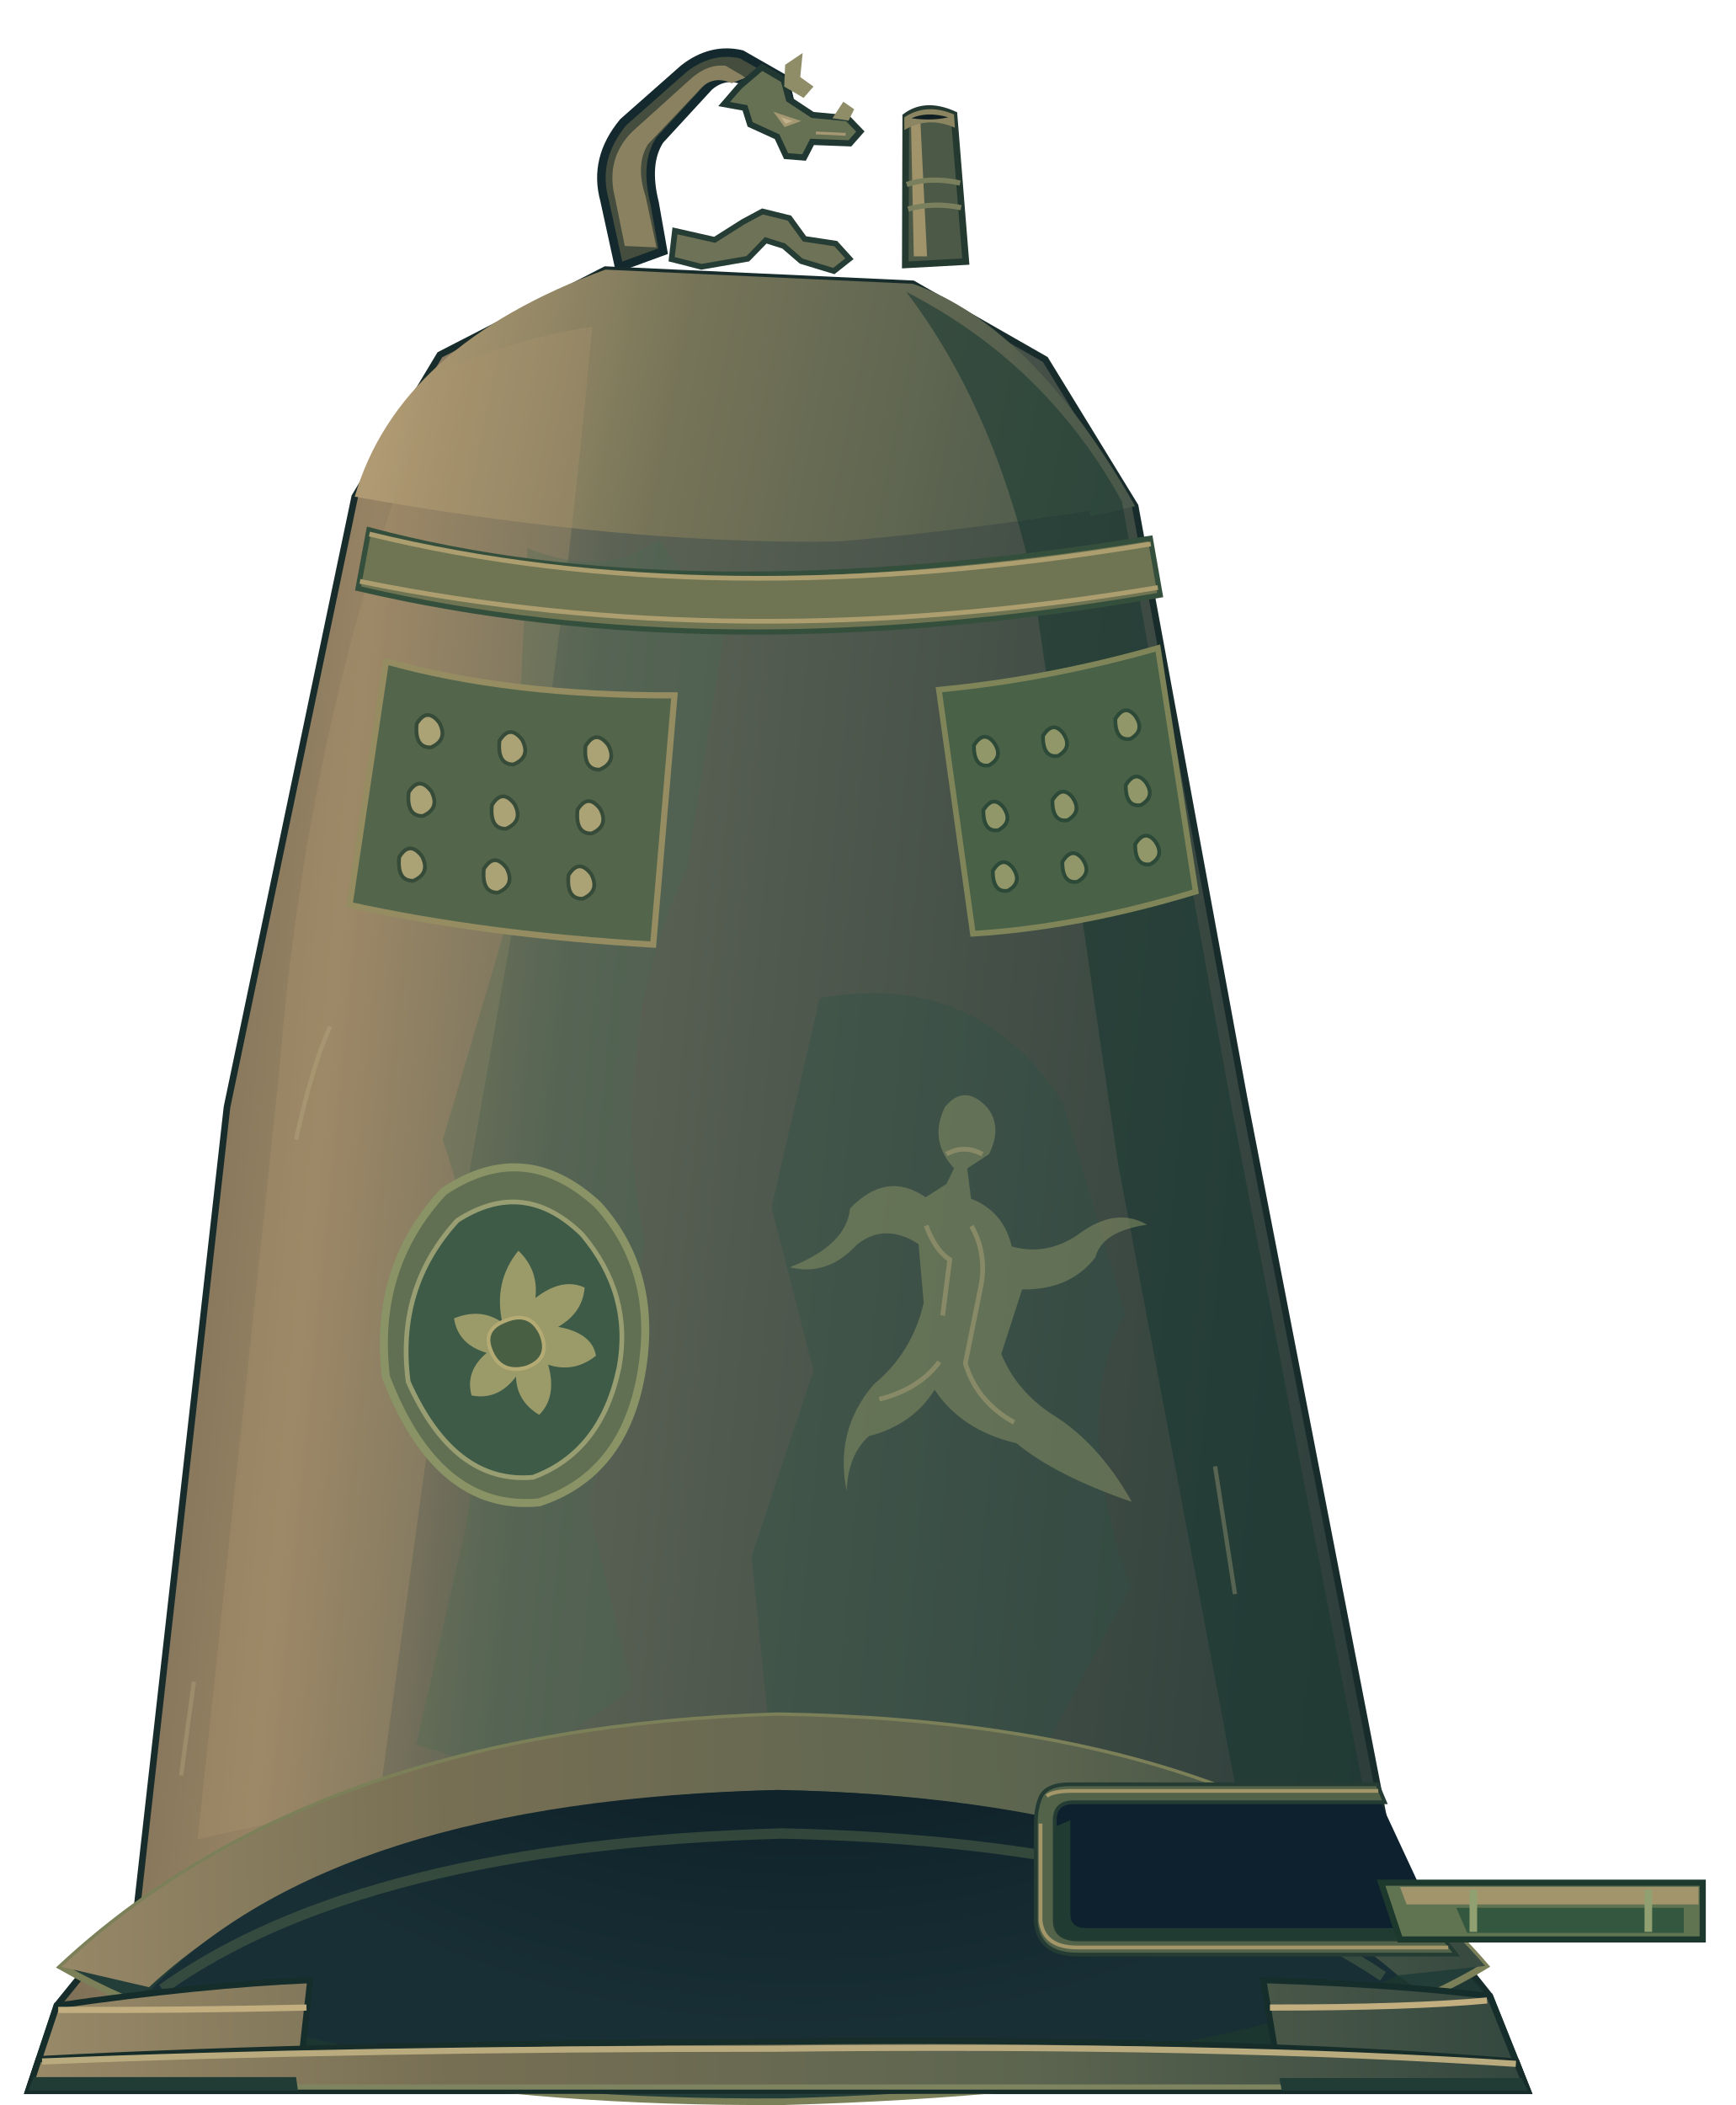
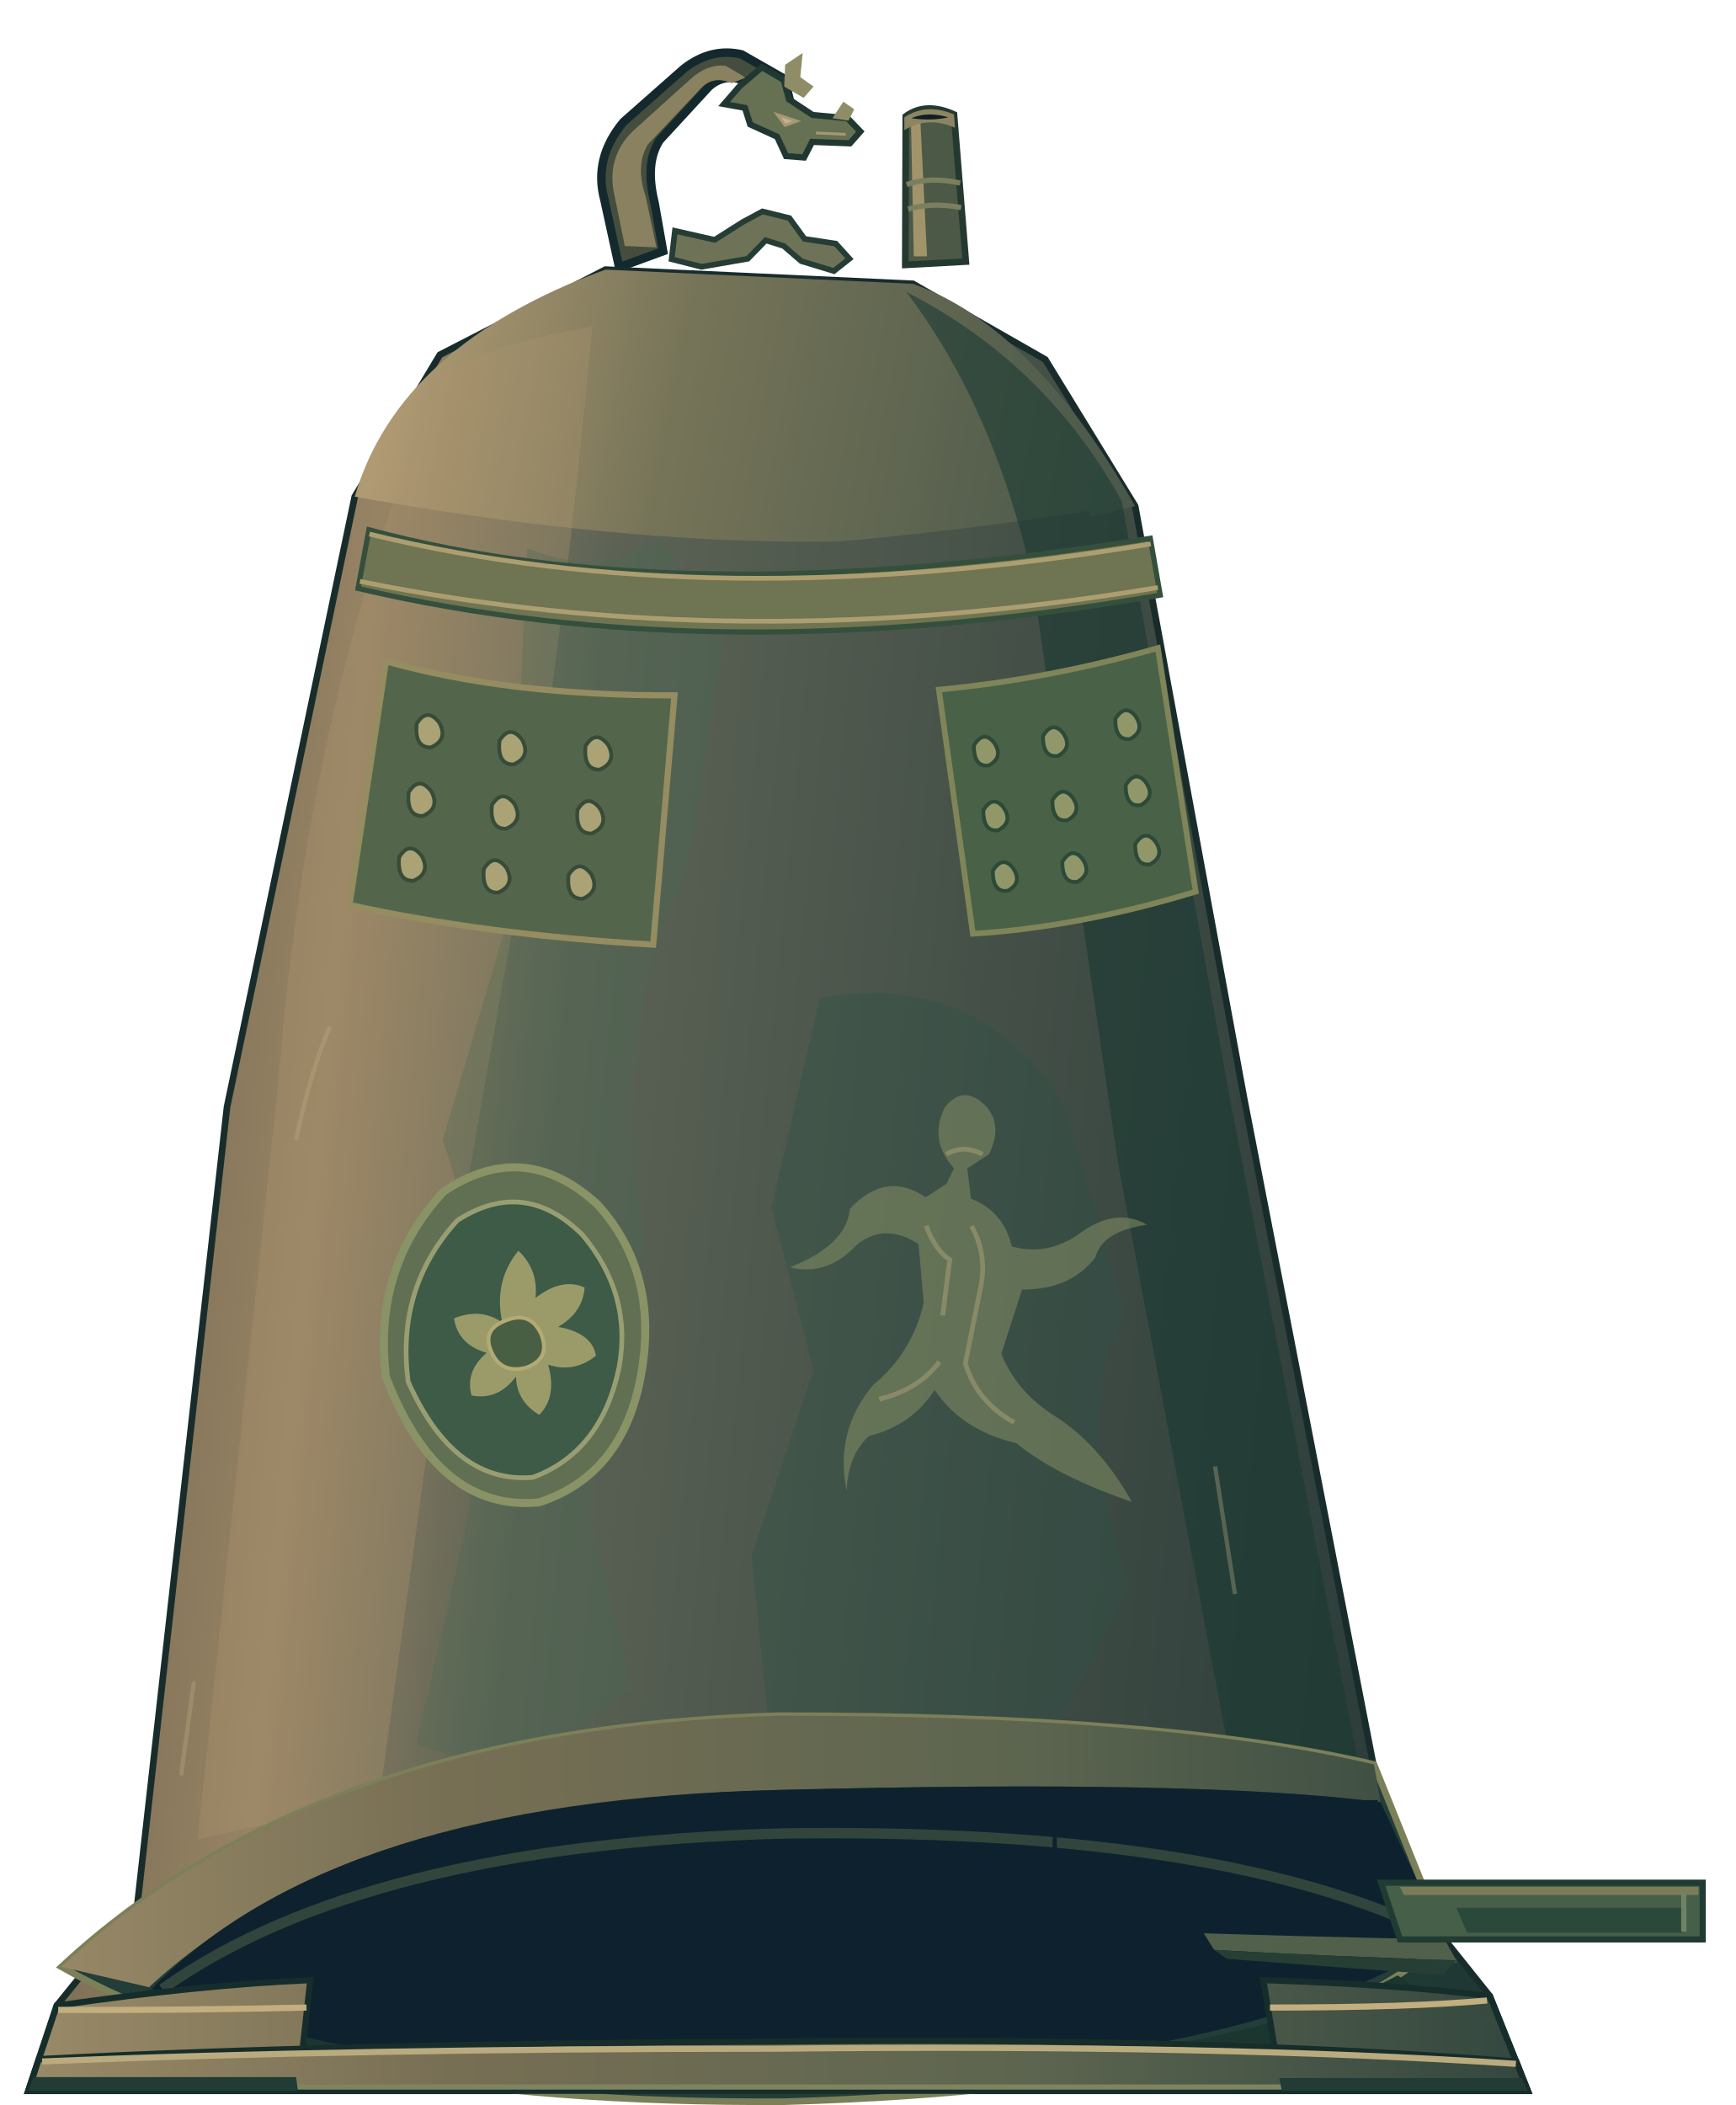
<svg xmlns="http://www.w3.org/2000/svg" viewBox="-1610 -4420 3670 4450">
  <defs>
    <linearGradient id="bronze" x1="-1510" y1="-1900" x2="1580" y2="-1600" gradientUnits="userSpaceOnUse">
      <stop offset="0" stop-color="#716650" />
      <stop offset="0.18" stop-color="#978364" />
      <stop offset="0.34" stop-color="#5c6355" />
      <stop offset="0.65" stop-color="#424e46" />
      <stop offset="1" stop-color="#283a38" />
    </linearGradient>
    <linearGradient id="inner-wall" x1="-1070" y1="-1900" x2="1190" y2="-1700" gradientUnits="userSpaceOnUse">
      <stop offset="0" stop-color="#374a45" />
      <stop offset="0.18" stop-color="#142a2e" />
      <stop offset="0.55" stop-color="#0b1b23" />
      <stop offset="0.85" stop-color="#182c30" />
      <stop offset="1" stop-color="#425449" />
    </linearGradient>
    <radialGradient id="inner-void" cx="100" cy="-2160" r="2030" gradientUnits="userSpaceOnUse">
      <stop offset="0" stop-color="#080f17" />
      <stop offset="0.62" stop-color="#0b1b24" />
      <stop offset="1" stop-color="#182f35" />
    </radialGradient>
    <linearGradient id="bell-lip" x1="-1600" y1="-50" x2="1640" y2="-100" gradientUnits="userSpaceOnUse">
      <stop offset="0" stop-color="#9b8b69" />
      <stop offset="0.29" stop-color="#776f54" />
      <stop offset="0.67" stop-color="#5c654f" />
      <stop offset="1" stop-color="#33473f" />
    </linearGradient>
    <linearGradient id="aged-crown" x1="-830" y1="-3390" x2="1000" y2="-3030" gradientUnits="userSpaceOnUse">
      <stop offset="0" stop-color="#b09a73" />
      <stop offset="0.32" stop-color="#767458" />
      <stop offset="1" stop-color="#3c5046" />
    </linearGradient>
    <linearGradient id="cavity-floor-bounce" x1="0" y1="-810" x2="0" y2="40" gradientUnits="userSpaceOnUse">
      <stop offset="0" stop-color="#607b77" stop-opacity="0" />
      <stop offset="0.78" stop-color="#607b77" stop-opacity="0.09" />
      <stop offset="1" stop-color="#607b77" stop-opacity="0.03" />
    </linearGradient>
  </defs>
  <g id="crown-yongnyu-and-sound-pipe" transform="matrix(1 0 0 1 0 -480)">
    <path id="restrained-dragon-ring" d="M-301-3375L-332-3517Q-356-3605-292-3682L-164-3795Q-106-3840-42-3825L49-3773L62-3719L7-3711L-22-3762Q-72-3791-111-3757L-215-3644Q-247-3595-226-3511L-208-3409Z" fill="#444d3e" stroke="#14292d" stroke-width="18" />
    <path id="dragon-moon-facing-ridge" d="M-289-3420L-310-3523Q-330-3604-274-3661L-151-3772Q-115-3805-76-3801L-33-3776L-63-3764Q-105-3783-134-3747L-240-3635Q-267-3591-245-3525L-222-3417Z" fill="#8a8160" />
    <path id="dragon-head-and-horn" d="M-47-3757L1-3798L47-3771L58-3730L108-3697L182-3690L209-3662L187-3637L107-3640L90-3607L52-3610L33-3651L-24-3677L-35-3712L-79-3720Z" fill="#667052" stroke="#213832" stroke-width="13" />
    <path d="M48-3757L50-3803L87-3828L82-3777L110-3757L89-3733 M150-3690L173-3725L196-3709L184-3685" fill="#8f8c68" />
    <path d="M33-3698L75-3684L50-3675Z M115-3659L178-3656" fill="#c2b28a" stroke="#a59873" stroke-width="6" />
    <path id="dragon-claw-foot" d="M-183-3452L-99-3433L-39-3471L2-3493L59-3479L91-3435L157-3425L186-3393L153-3367L84-3388L47-3420L9-3432L-29-3393L-127-3376L-190-3392Z" fill="#6e7256" stroke="#263d35" stroke-width="12" />
    <path id="sound-pipe" d="M304-3380L305-3694Q347-3725 407-3698L432-3387Z" fill="#4c5947" stroke="#243930" stroke-width="14" />
    <path d="M316-3683L336-3683L350-3398L322-3398Z" fill="#a1946b" />
    <path d="M302-3692Q349-3723 407-3698L409-3670Q352-3695 302-3665Z" fill="#8b8562" />
    <path d="M317-3690Q350-3705 395-3692Q360-3684 317-3690Z" fill="#101e23" />
    <path d="M307-3550Q358-3567 420-3553M310-3498Q363-3513 422-3501" fill="none" stroke="#7a805e" stroke-width="11" />
  </g>
  <g id="unbroken-round-bronze-body">
    <path id="complete-cast-body" d="M-860-3370L-680-3670L-330-3850L320-3820L600-3660L790-3350L1020-2100L1340-450L1540-200L1620 0H-1550L-1490-180L-1320-390L-1130-2080Z" fill="url(#bronze)" stroke="#192c2c" stroke-width="14" />
    <path id="round-shoulder-moon-plane" d="M-860-3370Q-767-3690-330-3850L320-3820Q573-3731 790-3350Q146-3190-860-3370Z" fill="url(#aged-crown)" />
    <path id="broad-front-bronze-volume" d="M-859-3336Q-383-3175 693-3340L943-1915L1205-512Q228-210-1213-516L-1063-2133Z" fill="url(#bronze)" />
    <path id="left-broad-lit-plane" d="M-676-3631Q-529-3704-358-3729Q-405-3215-466-2800L-655-1730L-808-617L-1192-532L-1020-2150Q-956-2961-676-3631Z" fill="#ab946b" opacity="0.34" />
    <path id="right-unbroken-shadow-plane" d="M306-3803Q601-3652 762-3360L990-2100L1310-443L1525-215L1586-49L1122-46L1029-500L754-1960L572-3201Q490-3561 306-3803Z" fill="#183731" opacity="0.56" />
    <path id="old-cast-patina-wash" d="M-495-3261Q-327-3195-218-3280L-78-3090L-157-2585Q-332-2206-246-1791L-367-1237L-273-850L-528-671L-730-732L-625-1191Q-555-1670-674-2010L-531-2495Z" fill="#476950" opacity="0.30" />
    <path id="broad-lower-patina" d="M123-2310Q454-2370 637-2090L769-1643Q650-1430 780-1065L601-729L313-556L13-795L-21-1130L110-1523L21-1867Z" fill="#2c5144" opacity="0.35" />
    <path id="continuous-upper-cast-band" d="M-830-3300Q-167-3122 822-3282L843-3162Q-97-2999-853-3176Z" fill="#6f7452" stroke="#354f3d" stroke-width="11" />
    <path d="M-829-3291Q-111-3115 823-3270M-849-3191Q-52-3029 838-3178" fill="none" stroke="#ad9e70" stroke-width="10" />
    <path id="lower-outer-cast-band" d="M-1348-360Q-171-186 1391-369L1460-276Q230-58-1424-266Z" fill="#797453" stroke="#40583f" stroke-width="13" />
    <path d="M-1341-348Q-64-161 1391-354" fill="none" stroke="#b8a67c" stroke-width="12" />
  </g>
  <g id="broad-korean-cast-reliefs">
    <path id="west-nine-boss-panel" d="M-794-3022Q-534-2949-184-2950L-229-2423Q-584-2444-871-2507Z" fill="#53664b" stroke="#958c61" stroke-width="13" />
    <path id="east-nine-boss-panel" d="M375-2962Q606-2984 838-3050L918-2535Q671-2460 447-2446Z" fill="#496147" stroke="#7f8559" stroke-width="12" />
    <path id="nine-bosses-west" d="M-729-2890q22-36 48-2q19 36-18 52q-35 1-30-50Z M-554-2854q22-36 48-2q19 36-18 52q-35 1-30-50Z M-372-2843q22-36 48-2q19 36-18 52q-35 1-30-50Z M-746-2745q22-36 48-2q19 36-18 52q-35 1-30-50Z M-570-2718q22-36 48-2q19 36-18 52q-35 1-30-50Z M-389-2708q22-36 48-2q19 36-18 52q-35 1-30-50Z M-766-2608q22-36 48-2q19 36-18 52q-35 1-30-50Z M-587-2583q22-36 48-2q19 36-18 52q-35 1-30-50Z M-408-2570q22-36 48-2q19 36-18 52q-35 1-30-50Z" fill="#aba275" stroke="#374b39" stroke-width="8" />
    <path id="nine-bosses-east" d="M449-2844q20-33 42-7q22 31-10 49q-32 5-32-42Z M595-2864q20-33 42-7q22 31-10 49q-32 5-32-42Z M748-2900q20-33 42-7q22 31-10 49q-32 5-32-42Z M469-2707q20-33 42-7q22 31-10 49q-32 5-32-42Z M615-2728q20-33 42-7q22 31-10 49q-32 5-32-42Z M770-2760q20-33 42-7q22 31-10 49q-32 5-32-42Z M489-2579q20-33 42-7q22 31-10 49q-32 5-32-42Z M636-2598q20-33 42-7q22 31-10 49q-32 5-32-42Z M790-2635q20-33 42-7q22 31-10 49q-32 5-32-42Z" fill="#92976a" stroke="#2d4938" stroke-width="8" />
    <path id="single-large-lotus-strike" d="M-794-1509Q-822-1740-672-1901Q-501-2016-346-1873Q-217-1730-254-1517Q-291-1303-470-1244Q-684-1223-794-1509Z" fill="#617052" stroke="#899366" stroke-width="17" />
    <path d="M-747-1499Q-773-1698-643-1840Q-502-1931-379-1810Q-273-1684-301-1530Q-338-1351-483-1297Q-650-1282-747-1499Z" fill="#3d5b47" stroke="#999e72" stroke-width="10" />
    <path id="eight-petal-lotus" d="M-514-1776Q-471-1735-478-1676Q-421-1720-374-1698Q-378-1645-430-1615Q-358-1602-350-1554Q-396-1517-451-1535Q-432-1467-470-1429Q-518-1458-519-1510Q-557-1459-613-1470Q-627-1521-581-1560Q-642-1578-650-1633Q-593-1656-548-1624Q-567-1711-514-1776Z" fill="#9b9b6a" />
    <path d="M-544-1627Q-490-1651-466-1600Q-445-1548-497-1529Q-553-1514-573-1567Q-589-1609-544-1627Z" fill="#485f43" stroke="#b3aa74" stroke-width="8" />
    <path id="one-flowing-heavenly-robe-relief" d="M407-1950Q353-2010 388-2080Q429-2130 477-2079Q510-2038 481-1980L435-1950L443-1886Q512-1859 529-1785Q604-1764 672-1812Q749-1869 815-1831Q720-1817 706-1762Q653-1693 551-1694L507-1558Q538-1481 613-1431Q713-1370 783-1245Q623-1300 539-1369Q423-1396 366-1482Q320-1408 227-1384Q183-1344 180-1268Q154-1396 237-1493Q319-1561 343-1666L332-1790Q261-1836 202-1789Q139-1721 60-1741Q180-1788 187-1865Q264-1946 347-1889L391-1917Z" fill="#7f8860" opacity="0.59" />
    <path d="M391-1980Q428-2001 467-1980M348-1829Q368-1776 398-1757L383-1639M444-1828Q478-1768 463-1697L431-1538Q455-1457 534-1413M249-1462Q333-1483 376-1541" fill="none" stroke="#b0a57a" stroke-width="10" opacity="0.48" />
    <path id="three-aged-bronze-catches" d="M-984-2011Q-950-2167-912-2250M959-1320L1001-1050M-1200-865L-1227-667" fill="none" stroke="#b9ad83" stroke-width="9" opacity="0.35" />
  </g>
  <g id="underside-view-hollow-interior">
-     <path id="one-deep-elliptical-mouth" d="M-1480-262Q-940-764 35-793Q1091-776 1530-264Q1109-7 48 23Q-967 29-1480-262Z" fill="#233d38" stroke="#7c8059" stroke-width="14" />
-     <path id="mouth-cast-thickness" d="M-1480-262Q-940-764 35-793Q1091-776 1530-264L1345-244Q899-619 35-636Q-872-612-1295-219Z" fill="url(#bell-lip)" />
-     <path id="inner-cavern-under-bell" d="M-1289-216Q-903-614 35-636Q914-619 1345-244Q983-51 49-24Q-836-19-1289-216Z" fill="url(#inner-void)" />
-     <path d="M-1267-215Q-841-519 43-544Q897-526 1314-242" fill="none" stroke="#526549" stroke-width="22" opacity="0.52" />
+     <path id="one-deep-elliptical-mouth" d="M-1480-262Q-940-764 35-793Q850-794 1295-690L1444-320Q1109-7 48 23Q-967 29-1480-262Z" fill="#233d38" stroke="#7c8059" stroke-width="14" />
+     <path id="mouth-cast-thickness" d="M-1480-262Q-940-764 35-793Q850-794 1295-690L1308.97-610Q934-659 35-636Q-872-612-1295-219Z" fill="url(#bell-lip)" />
+     <path id="inner-cavern-under-bell" d="M-1289-216Q-903-614 35-636Q936-659 1308.97-610L1444-320Q1033-51 49-24Q-836-19-1289-216Z" fill="#0d222e" />
+     <path d="M-1267-215Q-841-519 43-544Q940-557 1400-344" fill="none" stroke="#526549" stroke-width="22" opacity="0.52" />
    <path id="near-rim-hidden-thickness" d="M-1289-216Q-840-20 49-24Q986-54 1345-244L1497-140Q1033 0 35 0Q-1003 0-1480-156Z" fill="#1b352f" />
  </g>
-   <g id="sound-window-recess">
-     <path id="original-cast-side-sound-window" d="M620-590Q620-610 660-610H1308.97L1444-320H670Q620-320 620-360Z" fill="#0d222e" />
-   </g>
  <g id="cast-sound-window-frame">
-     <path id="smooth-cast-upper-reveal" d="M589-618Q600-648 653-648H1302L1318-610H660Q620-610 620-572V-360Q620-320 670-320H1444L1469-288H668Q587-288 580-356V-565Q580-595 589-618Z" fill="#52634a" stroke="#243c33" stroke-width="8" />
-     <path d="M603-623Q616-634 658-634H1304M590-565V-360Q596-303 668-303H1452" fill="none" stroke="#a3976a" stroke-width="8" />
-     <path id="sound-window-underside-depth" d="M620-558L653-572V-374Q653-345 684-344H1428L1444-320H670Q620-320 620-360Z" fill="#203b32" />
+     <path id="continuous-throat-shadow" d="M1303-610H660Q620-610 620-590V-360Q620-320 670-320H935" fill="none" stroke="#0d222e" stroke-width="9" stroke-linejoin="round" />
+     <path id="one-heavy-inner-bronze-ledge" d="M935-333Q1150-326 1444-320L1469-276Q1157-286 957-298Z" fill="#50604b" />
+     <path id="receding-ledge-underside" d="M957-298Q1157-286 1469-276L1440-245Q1191-263 984-279Z" fill="#273e34" />
  </g>
  <g id="single-east-cast-bearing-ear">
-     <path d="M1310-440H1990V-320H1350Z" fill="#617452" stroke="#1d392e" stroke-width="13" />
-     <path d="M1350-431H1981V-394H1364Z" fill="#a2956c" />
-     <path d="M1469-387H1950V-334H1492Z" fill="#34573f" />
-     <path d="M1875-425V-336M1505-425V-336" fill="none" stroke="#91a071" stroke-width="16" />
+     <path d="M1310-440H1990V-320H1350Z" fill="#465f49" stroke="#203b31" stroke-width="13" />
+     <path d="M1350-431H1981V-414H1358Z" fill="#7a7d58" />
+     <path d="M1469-387H1950V-334H1492Z" fill="#2b493b" />
+     <path d="M1950-418V-336" fill="none" stroke="#718365" stroke-width="11" />
  </g>
  <g id="one-continuous-heavy-mouth">
    <path id="west-thick-lip" d="M-1490-180L-1550 0H-980L-954-234Q-1186-224-1490-180Z" fill="url(#bell-lip)" stroke="#152e2b" stroke-width="13" />
    <path id="east-thick-lip" d="M1061-234L1100 0H1620L1540-200Q1358-224 1061-234Z" fill="url(#bell-lip)" stroke="#152e2b" stroke-width="13" />
    <path id="mouth-front-ring" d="M-1550 0H1620L1596-62Q940-114 30-104Q-897-100-1528-67Z" fill="url(#bell-lip)" stroke="#162d2a" stroke-width="13" />
    <path d="M-1521-62Q-873-89 30-89Q968-99 1595-57" fill="none" stroke="#baab7f" stroke-width="13" />
    <path d="M-1543-8H1612" fill="none" stroke="#7f8460" stroke-width="11" />
    <path d="M-1487-171Q-1224-170-962-176M1075-176Q1375-176 1534-191" fill="none" stroke="#c3ae7f" stroke-width="13" />
    <path id="heavy-lip-contact-shadow" d="M-1539-29H-984L-980 0H-1550Z M1100 0L1095-27H1607L1620 0Z" fill="#203c34" />
  </g>
</svg>
